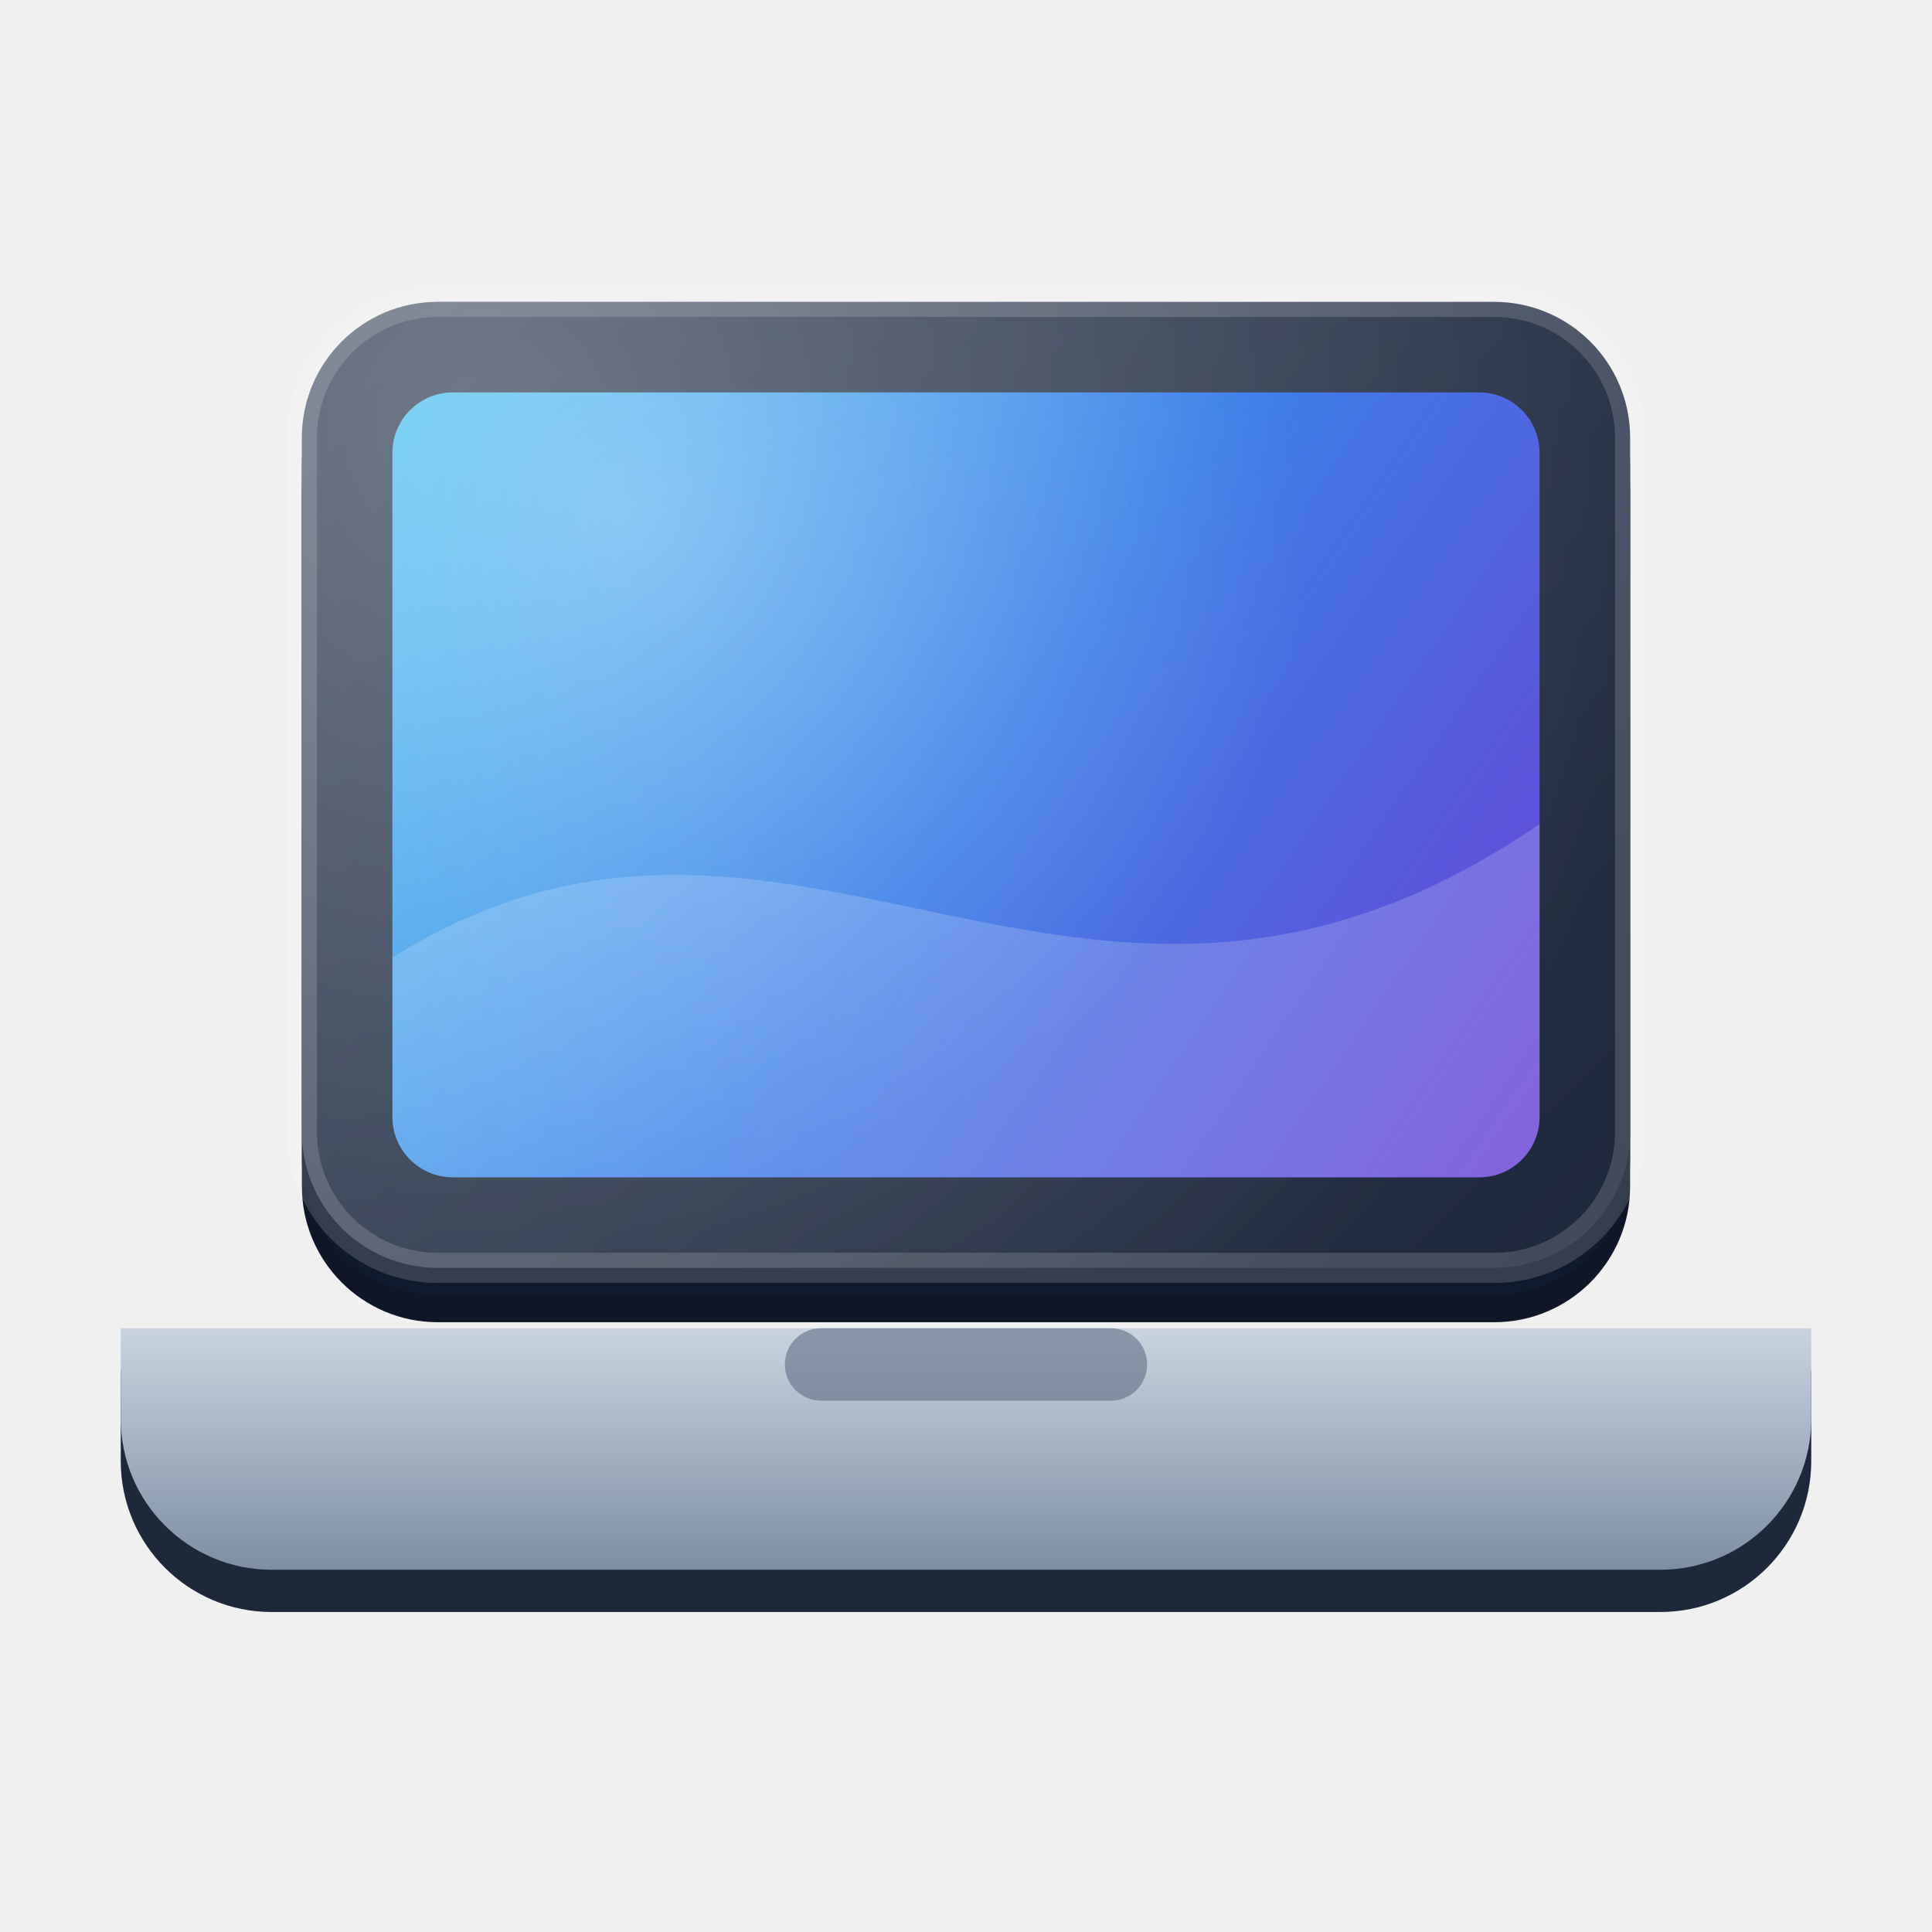
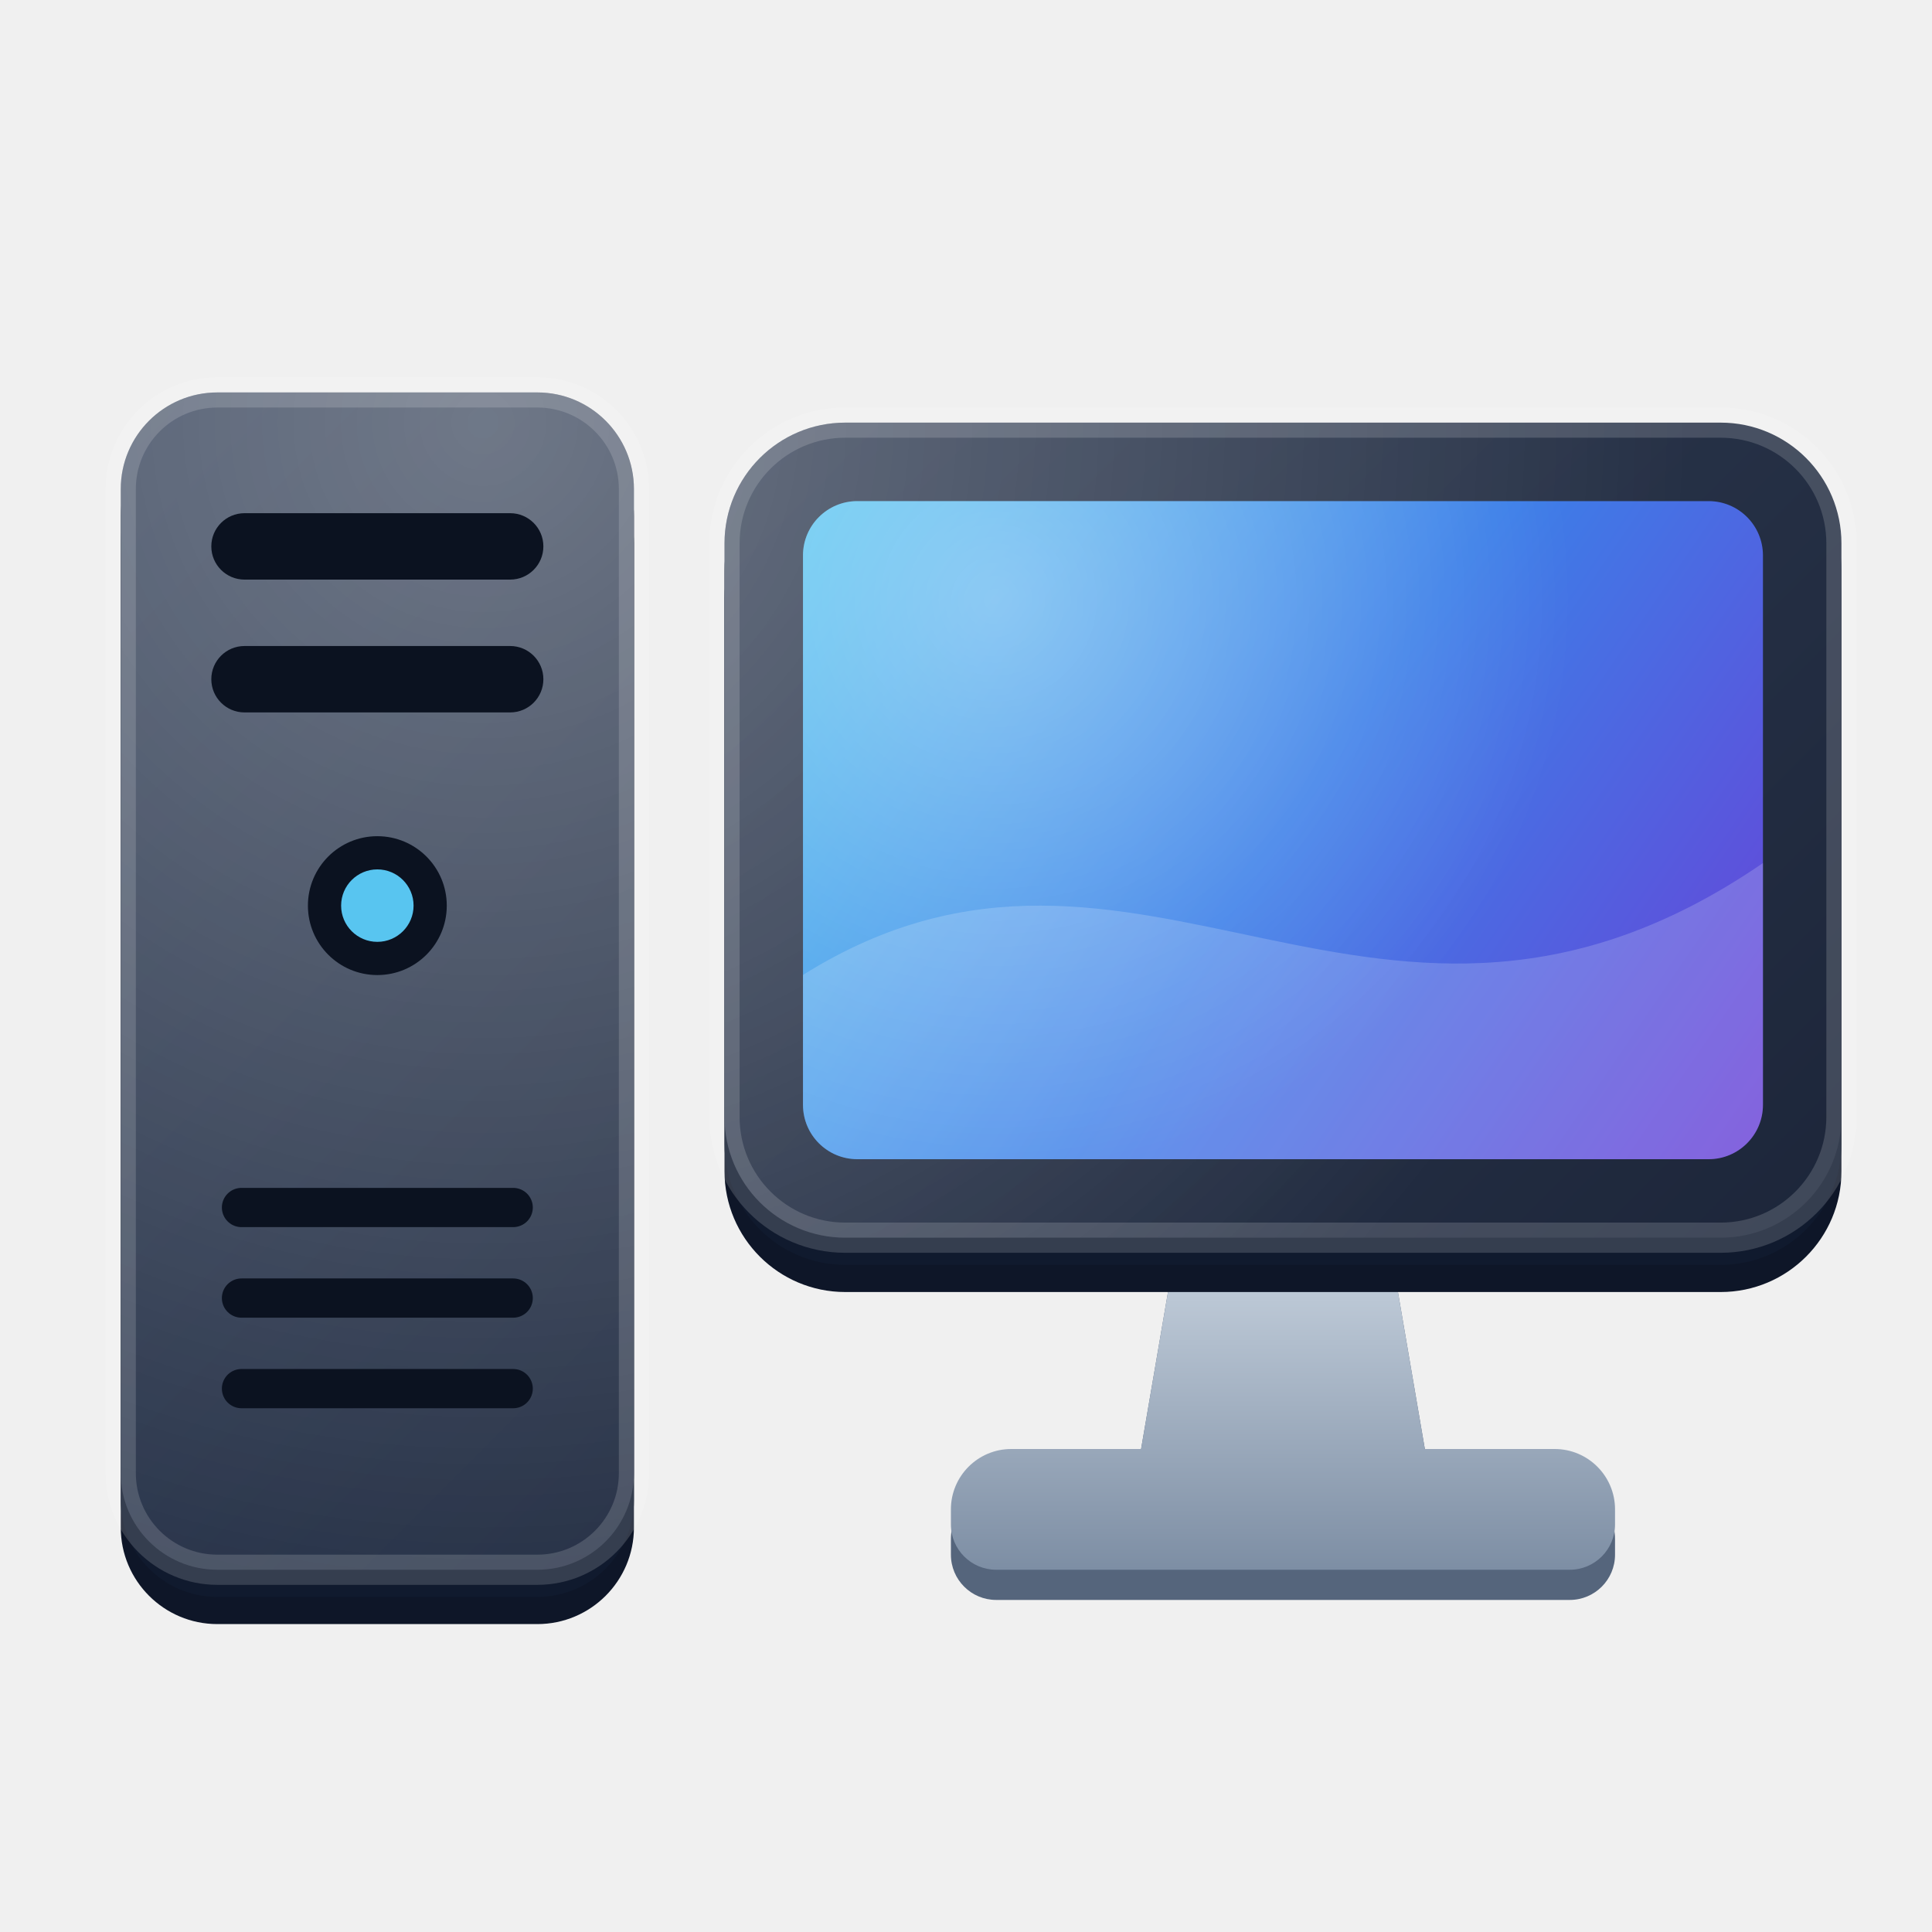
<svg xmlns="http://www.w3.org/2000/svg" width="64" height="64" viewBox="0 0 64 64">
  <defs>
    <linearGradient id="l1" x1="0" y1="0" x2="64" y2="64" gradientUnits="userSpaceOnUse">
      <stop offset="0" stop-color="#3a4860" />
      <stop offset="1" stop-color="#151d30" />
    </linearGradient>
-     <clipPath id="c2">
-       <path d="M14.5,10 H49.5 A4.5,4.5 0 0 1 54,14.5 V37.5 A4.5,4.5 0 0 1 49.5,42 H14.5 A4.5,4.5 0 0 1 10,37.5 V14.5 A4.5,4.5 0 0 1 14.5,10 Z" />
-     </clipPath>
    <radialGradient id="r3" cx="16" cy="14" r="40" gradientUnits="userSpaceOnUse">
      <stop offset="0" stop-color="#ffffff" stop-opacity="0.3" />
      <stop offset="1" stop-color="#ffffff" stop-opacity="0" />
    </radialGradient>
-     <linearGradient id="l4" x1="13" y1="13" x2="51" y2="39" gradientUnits="userSpaceOnUse">
+     <linearGradient id="l8" x1="0" y1="41" x2="0" y2="52" gradientUnits="userSpaceOnUse">
+       <stop offset="0" stop-color="#c9d4e0" />
+       <stop offset="1" stop-color="#7d8ea4" />
+     </linearGradient>
+     <linearGradient id="l4" x1="26.6" y1="16.6" x2="58.4" y2="38.4" gradientUnits="userSpaceOnUse">
      <stop offset="0" stop-color="#58c5f0" />
      <stop offset="0.5" stop-color="#3c7fe8" />
      <stop offset="1" stop-color="#6a3fd6" />
    </linearGradient>
-     <clipPath id="c5">
-       <path d="M15,13 H49 A2,2 0 0 1 51,15 V37 A2,2 0 0 1 49,39 H15 A2,2 0 0 1 13,37 V15 A2,2 0 0 1 15,13 Z" />
-     </clipPath>
-     <clipPath id="c6">
-       <path d="M15,13 H49 A2,2 0 0 1 51,15 V37 A2,2 0 0 1 49,39 H15 A2,2 0 0 1 13,37 V15 A2,2 0 0 1 15,13 Z" />
-     </clipPath>
-     <radialGradient id="r7" cx="20.6" cy="16.9" r="22.8" gradientUnits="userSpaceOnUse">
+     <radialGradient id="r7" cx="32.96" cy="19.87" r="19.08" gradientUnits="userSpaceOnUse">
      <stop offset="0" stop-color="#ffffff" stop-opacity="0.35" />
      <stop offset="1" stop-color="#ffffff" stop-opacity="0" />
    </radialGradient>
-     <linearGradient id="l8" x1="0" y1="44" x2="0" y2="52" gradientUnits="userSpaceOnUse">
-       <stop offset="0" stop-color="#c9d4e0" />
-       <stop offset="1" stop-color="#7d8ea4" />
-     </linearGradient>
+     <clipPath id="c2">
+       <path d="M28,14 H57 A4,4 0 0 1 61,18 V37 A4,4 0 0 1 57,41 H28 A4,4 0 0 1 24,37 V18 A4,4 0 0 1 28,14 Z" />
+     </clipPath>
+     <clipPath id="c5">
+       <path d="M28.4,16.6 H56.6 A1.8,1.8 0 0 1 58.4,18.4 V36.6 A1.8,1.8 0 0 1 56.6,38.4 H28.4 A1.8,1.8 0 0 1 26.6,36.6 V18.4 A1.8,1.8 0 0 1 28.4,16.6 Z" />
+     </clipPath>
+     <clipPath id="c9">
+       <path d="M7.2,13 H17.8 A3.2,3.2 0 0 1 21,16.2 V48.8 A3.2,3.2 0 0 1 17.8,52 H7.2 A3.2,3.2 0 0 1 4,48.8 V16.2 A3.2,3.2 0 0 1 7.2,13 Z" />
+     </clipPath>
  </defs>
-   <path d="M14.5,10 H49.5 A4.5,4.5 0 0 1 54,14.5 V37.5 A4.5,4.5 0 0 1 49.5,42 H14.5 A4.5,4.5 0 0 1 10,37.5 V14.5 A4.5,4.5 0 0 1 14.5,10 Z" fill="#0e1628" transform="translate(0 1.8)" />
-   <path d="M14.5,10 H49.5 A4.5,4.5 0 0 1 54,14.5 V37.5 A4.5,4.5 0 0 1 49.5,42 H14.5 A4.5,4.5 0 0 1 10,37.5 V14.5 A4.5,4.5 0 0 1 14.5,10 Z" fill="#101a2e" transform="translate(0 0.9)" />
-   <path d="M14.5,10 H49.5 A4.5,4.5 0 0 1 54,14.5 V37.5 A4.5,4.5 0 0 1 49.5,42 H14.5 A4.5,4.5 0 0 1 10,37.5 V14.5 A4.5,4.5 0 0 1 14.5,10 Z" fill="url(#l1)" />
+   <path d="M39,41 H46 L47.2,48 H37.8 Z" fill="#55657c" />
+   <path d="M33.5,48 H51.5 A2,2 0 0 1 53.5,50 V50.5 A1.5,1.5 0 0 1 52,52 H33 A1.5,1.5 0 0 1 31.5,50.5 V50 A2,2 0 0 1 33.5,48 Z" fill="#55657c" transform="translate(0 1)" />
+   <path d="M39,41 H46 L47.2,48 H37.8 Z" fill="url(#l8)" />
+   <path d="M33.5,48 H51.5 A2,2 0 0 1 53.5,50 V50.5 A1.5,1.5 0 0 1 52,52 H33 A1.5,1.5 0 0 1 31.5,50.5 V50 A2,2 0 0 1 33.5,48 Z" fill="url(#l8)" />
+   <path d="M7.2,13 H17.8 A3.2,3.2 0 0 1 21,16.2 V48.8 A3.2,3.2 0 0 1 17.8,52 H7.2 A3.2,3.2 0 0 1 4,48.8 V16.2 A3.2,3.2 0 0 1 7.2,13 Z" fill="#0e1628" transform="translate(0 1.8)" />
+   <path d="M7.2,13 H17.8 A3.2,3.2 0 0 1 21,16.2 V48.8 A3.2,3.2 0 0 1 17.8,52 H7.2 A3.2,3.2 0 0 1 4,48.8 V16.2 A3.2,3.2 0 0 1 7.2,13 Z" fill="#101a2e" transform="translate(0 0.9)" />
+   <path d="M7.2,13 H17.8 A3.2,3.2 0 0 1 21,16.2 V48.8 A3.2,3.2 0 0 1 17.8,52 H7.2 A3.2,3.2 0 0 1 4,48.8 V16.2 A3.2,3.2 0 0 1 7.2,13 Z" fill="url(#l1)" />
+   <g clip-path="url(#c9)">
+     <circle cx="16" cy="14" r="40" fill="url(#r3)" />
+   </g>
+   <path d="M7.2,13 H17.8 A3.2,3.2 0 0 1 21,16.2 V48.8 A3.2,3.2 0 0 1 17.8,52 H7.2 A3.2,3.2 0 0 1 4,48.8 V16.2 A3.2,3.2 0 0 1 7.2,13 Z" fill="none" stroke="#ffffff" stroke-opacity=".16" stroke-width="1" />
+   <rect x="7" y="17" width="11" height="2.2" rx="1.1" fill="#0b1220" />
+   <rect x="7" y="21.4" width="11" height="2.2" rx="1.1" fill="#0b1220" />
+   <circle cx="12.5" cy="30" r="2.3" fill="#0b1220" />
+   <circle cx="12.5" cy="30" r="1.2" fill="#58c5f0" />
+   <path d="M8,40 H17 M8,43 H17 M8,46 H17" stroke="#0b1220" stroke-width="1.3" stroke-linecap="round" />
+   <path d="M28,14 H57 A4,4 0 0 1 61,18 V37 A4,4 0 0 1 57,41 H28 A4,4 0 0 1 24,37 V18 A4,4 0 0 1 28,14 Z" fill="#0e1628" transform="translate(0 1.8)" />
+   <path d="M28,14 H57 A4,4 0 0 1 61,18 V37 A4,4 0 0 1 57,41 H28 A4,4 0 0 1 24,37 V18 A4,4 0 0 1 28,14 Z" fill="#101a2e" transform="translate(0 0.9)" />
+   <path d="M28,14 H57 A4,4 0 0 1 61,18 V37 A4,4 0 0 1 57,41 H28 A4,4 0 0 1 24,37 V18 A4,4 0 0 1 28,14 Z" fill="url(#l1)" />
  <g clip-path="url(#c2)">
    <circle cx="16" cy="14" r="40" fill="url(#r3)" />
  </g>
-   <path d="M14.5,10 H49.5 A4.5,4.5 0 0 1 54,14.5 V37.5 A4.5,4.5 0 0 1 49.5,42 H14.5 A4.5,4.5 0 0 1 10,37.5 V14.5 A4.5,4.5 0 0 1 14.5,10 Z" fill="none" stroke="#ffffff" stroke-opacity=".16" stroke-width="1" />
-   <path d="M15,13 H49 A2,2 0 0 1 51,15 V37 A2,2 0 0 1 49,39 H15 A2,2 0 0 1 13,37 V15 A2,2 0 0 1 15,13 Z" fill="url(#l4)" />
-   <path d="M13,31.72 C26.3,23.4 35.8,37.7 51,27.3 V39 H13 Z" fill="#ffffff" fill-opacity=".18" clip-path="url(#c5)" />
-   <g clip-path="url(#c6)">
-     <circle cx="20.6" cy="16.9" r="22.8" fill="url(#r7)" />
+   <path d="M28,14 H57 A4,4 0 0 1 61,18 V37 A4,4 0 0 1 57,41 H28 A4,4 0 0 1 24,37 V18 A4,4 0 0 1 28,14 Z" fill="none" stroke="#ffffff" stroke-opacity=".16" stroke-width="1" />
+   <path d="M28.4,16.6 H56.6 A1.8,1.8 0 0 1 58.4,18.4 V36.6 A1.8,1.8 0 0 1 56.6,38.4 H28.4 A1.8,1.8 0 0 1 26.6,36.6 V18.4 A1.8,1.8 0 0 1 28.4,16.6 Z" fill="url(#l4)" />
+   <path d="M26.6,32.296 C37.73,25.32 45.68,37.31 58.4,28.59 V38.4 H26.6 Z" fill="#ffffff" fill-opacity=".18" clip-path="url(#c5)" />
+   <g clip-path="url(#c5)">
+     <circle cx="32.96" cy="19.87" r="19.08" fill="url(#r7)" />
  </g>
-   <path d="M4,44 H60 V47 A5,5 0 0 1 55,52 H9 A5,5 0 0 1 4,47 Z" fill="#1e283b" transform="translate(0 1.4)" />
-   <path d="M4,44 H60 V47 A5,5 0 0 1 55,52 H9 A5,5 0 0 1 4,47 Z" fill="url(#l8)" />
-   <path d="M27.2,44 H36.8 A1.2,1.2 0 0 1 38,45.2 V45.2 A1.2,1.2 0 0 1 36.8,46.4 H27.2 A1.2,1.2 0 0 1 26,45.2 V45.2 A1.2,1.2 0 0 1 27.2,44 Z" fill="#5e6f86" fill-opacity=".6" />
</svg>
